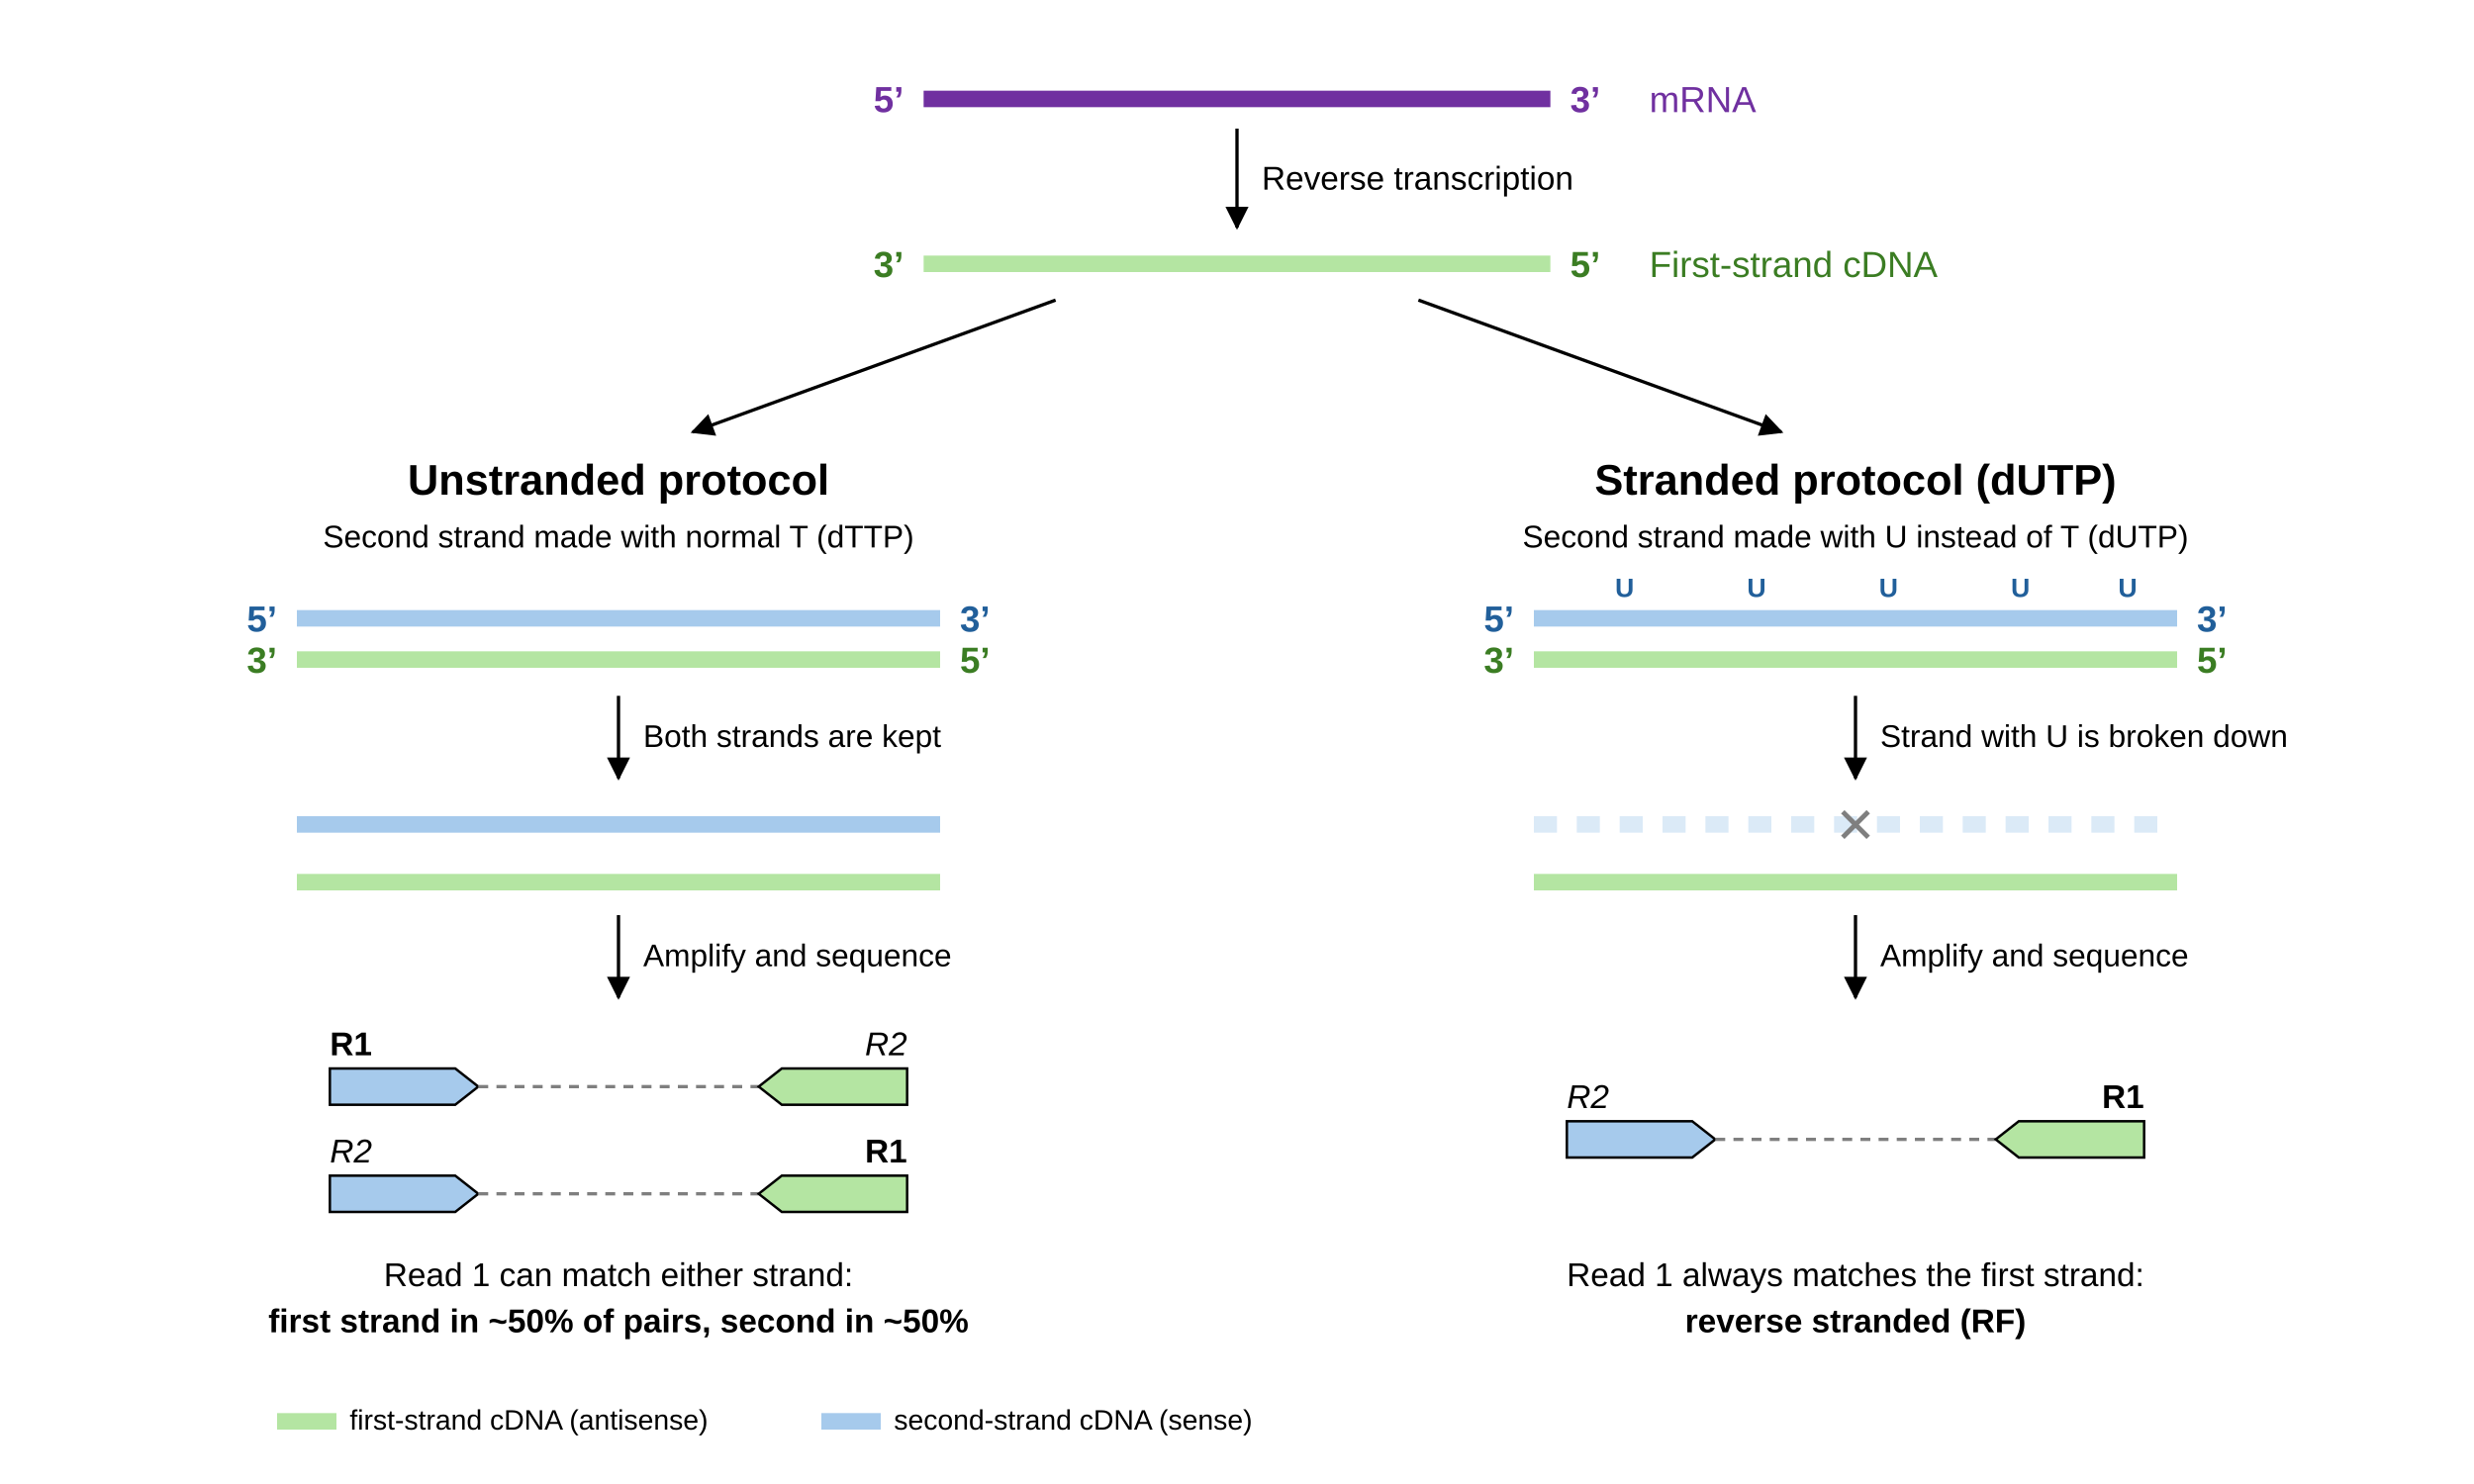
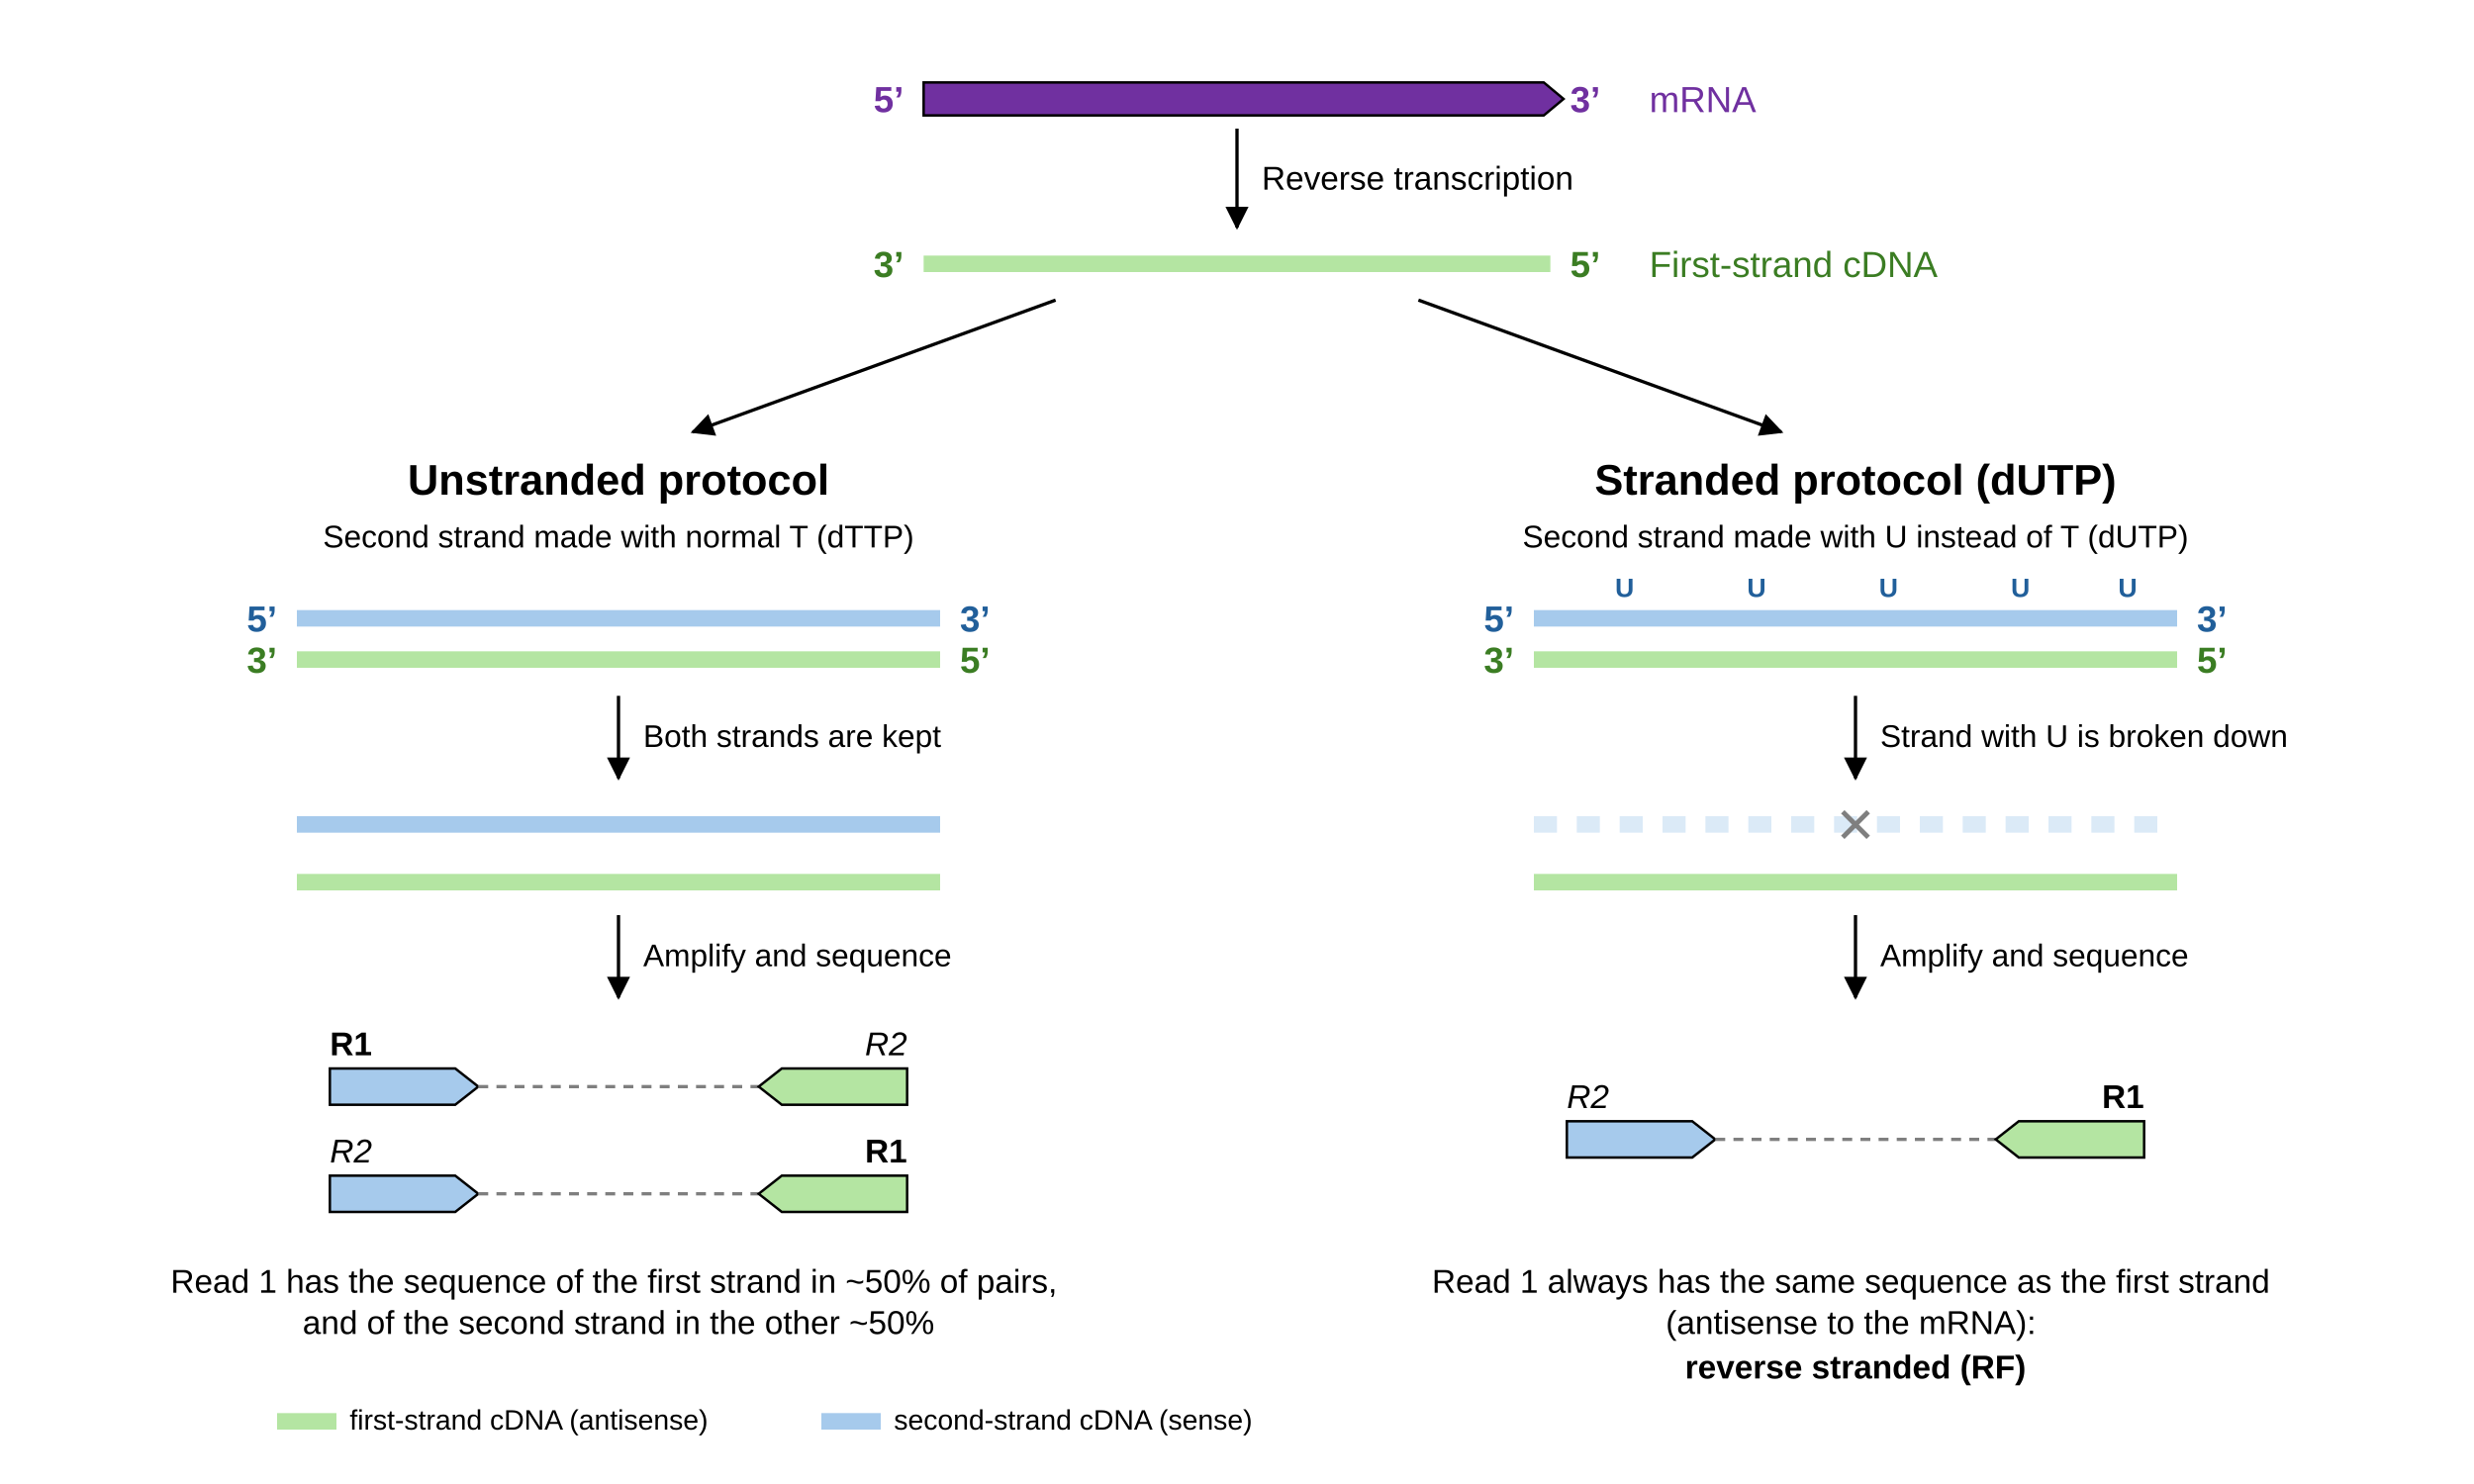
<svg xmlns="http://www.w3.org/2000/svg" width="1500" height="900" viewBox="0 0 1500 900" font-family="Arial, Helvetica, sans-serif" version="1.1" id="svg155">
  <defs id="defs5">
+     <rect x="1350" y="966" width="376" height="202" id="rect476" />
    <marker id="arrow" viewBox="0 0 10 10" refX="9" refY="5" markerWidth="7" markerHeight="7" orient="auto-start-reverse">
      <path d="M0,0 L10,5 L0,10 z" fill="#000000" id="path2" />
    </marker>
  </defs>
  <rect width="1500" height="900" fill="#ffffff" id="rect7" />
-   <line x1="560" y1="60" x2="940" y2="60" stroke="#7030A0" stroke-width="10" id="line9" />
+   <polygon points="560,50 936,50 948,60 936,70 560,70" fill="#7030A0" stroke="#000000" stroke-width="1.5" id="line9" />
  <text x="548" y="68" font-size="22" font-weight="bold" fill="#7030A0" text-anchor="end" id="text11">5’</text>
  <text x="952" y="68" font-size="22" font-weight="bold" fill="#7030A0" id="text13">3’</text>
  <text x="1000" y="68" font-size="22" fill="#7030A0" id="text15">mRNA</text>
  <line x1="750" y1="78" x2="750" y2="138" stroke="#000000" stroke-width="2" marker-end="url(#arrow)" id="line17" />
  <text x="765" y="115" font-size="20" id="text19">Reverse transcription</text>
  <line x1="560" y1="160" x2="940" y2="160" stroke="#B4E5A2" stroke-width="10" id="line21" />
  <text x="548" y="168" font-size="22" font-weight="bold" fill="#3B7D23" text-anchor="end" id="text23">3’</text>
  <text x="952" y="168" font-size="22" font-weight="bold" fill="#3B7D23" id="text25">5’</text>
  <text x="1000" y="168" font-size="22" fill="#3B7D23" id="text27">First-strand cDNA</text>
  <line x1="640" y1="182" x2="420" y2="262" stroke="#000000" stroke-width="2" marker-end="url(#arrow)" id="line29" />
  <line x1="860" y1="182" x2="1080" y2="262" stroke="#000000" stroke-width="2" marker-end="url(#arrow)" id="line31" />
  <text x="375" y="300" font-size="26" font-weight="bold" text-anchor="middle" id="text33">Unstranded protocol</text>
  <text x="1125" y="300" font-size="26" font-weight="bold" text-anchor="middle" id="text35">Stranded protocol (dUTP)</text>
  <text x="375" y="332" font-size="19" text-anchor="middle" id="text37">Second strand made with normal T (dTTP)</text>
  <text x="1125" y="332" font-size="19" text-anchor="middle" id="text39">Second strand made with U instead of T (dUTP)</text>
  <line x1="180" y1="375" x2="570" y2="375" stroke="#A6CAEC" stroke-width="10" id="line41" />
  <text x="168" y="383" font-size="22" font-weight="bold" fill="#215F9A" text-anchor="end" id="text43">5’</text>
  <text x="582" y="383" font-size="22" font-weight="bold" fill="#215F9A" id="text45">3’</text>
  <line x1="180" y1="400" x2="570" y2="400" stroke="#B4E5A2" stroke-width="10" id="line47" />
  <text x="168" y="408" font-size="22" font-weight="bold" fill="#3B7D23" text-anchor="end" id="text49">3’</text>
  <text x="582" y="408" font-size="22" font-weight="bold" fill="#3B7D23" id="text51">5’</text>
  <line x1="930" y1="375" x2="1320" y2="375" stroke="#A6CAEC" stroke-width="10" id="line53" />
  <text x="918" y="383" font-size="22" font-weight="bold" fill="#215F9A" text-anchor="end" id="text55">5’</text>
  <text x="1332" y="383" font-size="22" font-weight="bold" fill="#215F9A" id="text57">3’</text>
  <g font-size="16" font-weight="bold" fill="#215F9A" text-anchor="middle" id="g69">
    <text x="985" y="362" id="text59">U</text>
    <text x="1065" y="362" id="text61">U</text>
    <text x="1145" y="362" id="text63">U</text>
    <text x="1225" y="362" id="text65">U</text>
    <text x="1290" y="362" id="text67">U</text>
  </g>
  <line x1="930" y1="400" x2="1320" y2="400" stroke="#B4E5A2" stroke-width="10" id="line71" />
  <text x="918" y="408" font-size="22" font-weight="bold" fill="#3B7D23" text-anchor="end" id="text73">3’</text>
  <text x="1332" y="408" font-size="22" font-weight="bold" fill="#3B7D23" id="text75">5’</text>
  <line x1="375" y1="422" x2="375" y2="472" stroke="#000000" stroke-width="2" marker-end="url(#arrow)" id="line77" />
  <text x="390" y="453" font-size="19" id="text79">Both strands are kept</text>
  <line x1="1125" y1="422" x2="1125" y2="472" stroke="#000000" stroke-width="2" marker-end="url(#arrow)" id="line81" />
  <text x="1140" y="453" font-size="19" id="text83">Strand with U is broken down</text>
  <line x1="180" y1="500" x2="570" y2="500" stroke="#A6CAEC" stroke-width="10" id="line85" />
  <line x1="180" y1="535" x2="570" y2="535" stroke="#B4E5A2" stroke-width="10" id="line87" />
  <line x1="930" y1="500" x2="1320" y2="500" stroke="#A6CAEC" stroke-width="10" stroke-dasharray="14 12" opacity="0.4" id="line89" />
  <text x="1125" y="511" font-size="30" font-weight="bold" fill="#7F7F7F" text-anchor="middle" id="text91">✕</text>
  <line x1="930" y1="535" x2="1320" y2="535" stroke="#B4E5A2" stroke-width="10" id="line93" />
  <line x1="375" y1="555" x2="375" y2="605" stroke="#000000" stroke-width="2" marker-end="url(#arrow)" id="line95" />
  <text x="390" y="586" font-size="19" id="text97">Amplify and sequence</text>
  <line x1="1125" y1="555" x2="1125" y2="605" stroke="#000000" stroke-width="2" marker-end="url(#arrow)" id="line99" />
  <text x="1140" y="586" font-size="19" id="text101">Amplify and sequence</text>
  <text x="200" y="640" font-size="20" font-weight="bold" id="text103">R1</text>
  <text x="550" y="640" font-size="20" font-style="italic" text-anchor="end" id="text105">R2</text>
  <polygon points="200,648 276,648 290,659 276,670 200,670" fill="#A6CAEC" stroke="#000000" stroke-width="1.5" id="polygon107" />
  <line x1="290" y1="659" x2="460" y2="659" stroke="#7F7F7F" stroke-width="2" stroke-dasharray="6 5" id="line109" />
  <polygon points="550,648 474,648 460,659 474,670 550,670" fill="#B4E5A2" stroke="#000000" stroke-width="1.5" id="polygon111" />
  <text x="200" y="705" font-size="20" font-style="italic" id="text113">R2</text>
  <text x="550" y="705" font-size="20" font-weight="bold" text-anchor="end" id="text115">R1</text>
  <polygon points="200,713 276,713 290,724 276,735 200,735" fill="#A6CAEC" stroke="#000000" stroke-width="1.5" id="polygon117" />
  <line x1="290" y1="724" x2="460" y2="724" stroke="#7F7F7F" stroke-width="2" stroke-dasharray="6 5" id="line119" />
  <polygon points="550,713 474,713 460,724 474,735 550,735" fill="#B4E5A2" stroke="#000000" stroke-width="1.5" id="polygon121" />
  <text x="950" y="672" font-size="20" font-style="italic" id="text123">R2</text>
  <text x="1300" y="672" font-size="20" font-weight="bold" text-anchor="end" id="text125">R1</text>
  <polygon points="950,680 1026,680 1040,691 1026,702 950,702" fill="#A6CAEC" stroke="#000000" stroke-width="1.5" id="polygon127" />
  <line x1="1040" y1="691" x2="1210" y2="691" stroke="#7F7F7F" stroke-width="2" stroke-dasharray="6 5" id="line129" />
  <polygon points="1300,680 1224,680 1210,691 1224,702 1300,702" fill="#B4E5A2" stroke="#000000" stroke-width="1.5" id="polygon131" />
-   <text x="375" y="780" font-size="20" text-anchor="middle" id="text133">Read 1 can match either strand:</text>
-   <text x="375" y="808" font-size="20" font-weight="bold" text-anchor="middle" id="text135">first strand in ~50% of pairs, second in ~50%</text>
-   <text x="1125" y="780" font-size="20" text-anchor="middle" id="text137">Read 1 always matches the first strand:</text>
-   <text x="1125" y="808" font-size="20" font-weight="bold" text-anchor="middle" id="text139">reverse stranded (RF)</text>
+   <text x="375" y="784" font-size="20px" text-anchor="middle" id="text133">
+     <tspan id="tspan492" x="375" y="784">Read 1 has the sequence of the first strand in ~50% of pairs,</tspan>
+     <tspan id="tspan494" x="375" y="809">and of the second strand in the other ~50%</tspan>
+   </text>
+   <text x="1125" y="784" font-size="20px" text-anchor="middle" id="text137">
+     <tspan id="tspan468" x="1125" y="784">Read 1 always has the same sequence as the first strand</tspan>
+     <tspan x="1125" y="809" id="tspan472">(antisense to the mRNA):</tspan>
+     <tspan id="tspan470" x="1125" y="834" />
+   </text>
+   <text x="1125" y="836" font-size="20px" font-weight="bold" text-anchor="middle" id="text139">reverse stranded (RF)</text>
  <rect x="168" y="857" width="36" height="10" fill="#b4e5a2" id="rect145" style="font-size:17px" />
  <text x="212" y="867" id="text147" style="font-size:17px">first-strand cDNA (antisense)</text>
  <rect x="498" y="857" width="36" height="10" fill="#a6caec" id="rect149" style="font-size:17px" />
  <text x="542" y="867" id="text151" style="font-size:17px">second-strand cDNA (sense)</text>
+   <text xml:space="preserve" id="text474" style="fill:#474747;-inkscape-font-specification:'Arial, Helvetica, sans-serif';font-family:Arial, Helvetica, sans-serif;font-size:20px;stroke-miterlimit:3.9;stroke-linejoin:round;stroke-linecap:round;stroke-width:2;stroke:#000000;text-align:center;white-space:pre;shape-inside:url(#rect476)" />
</svg>
